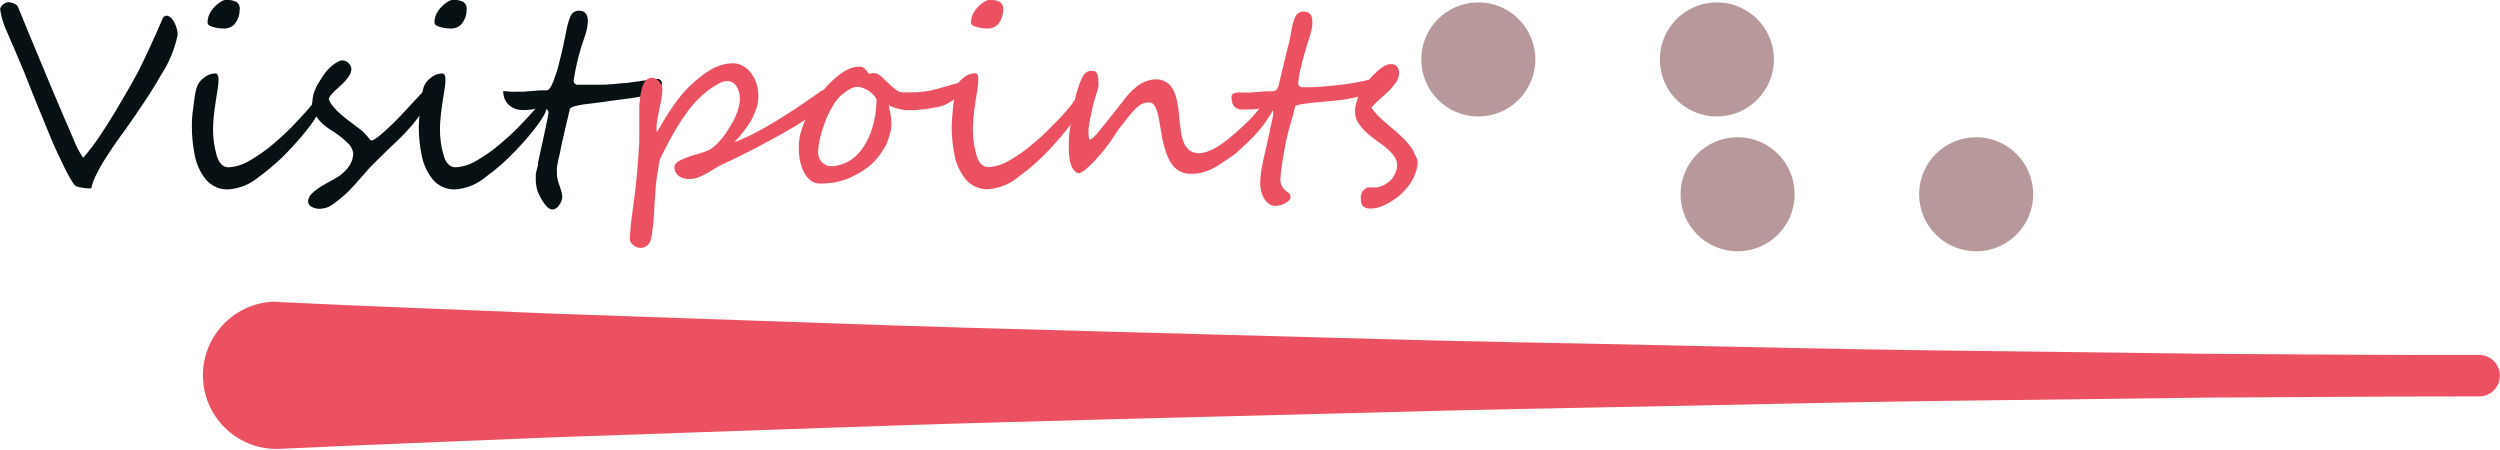
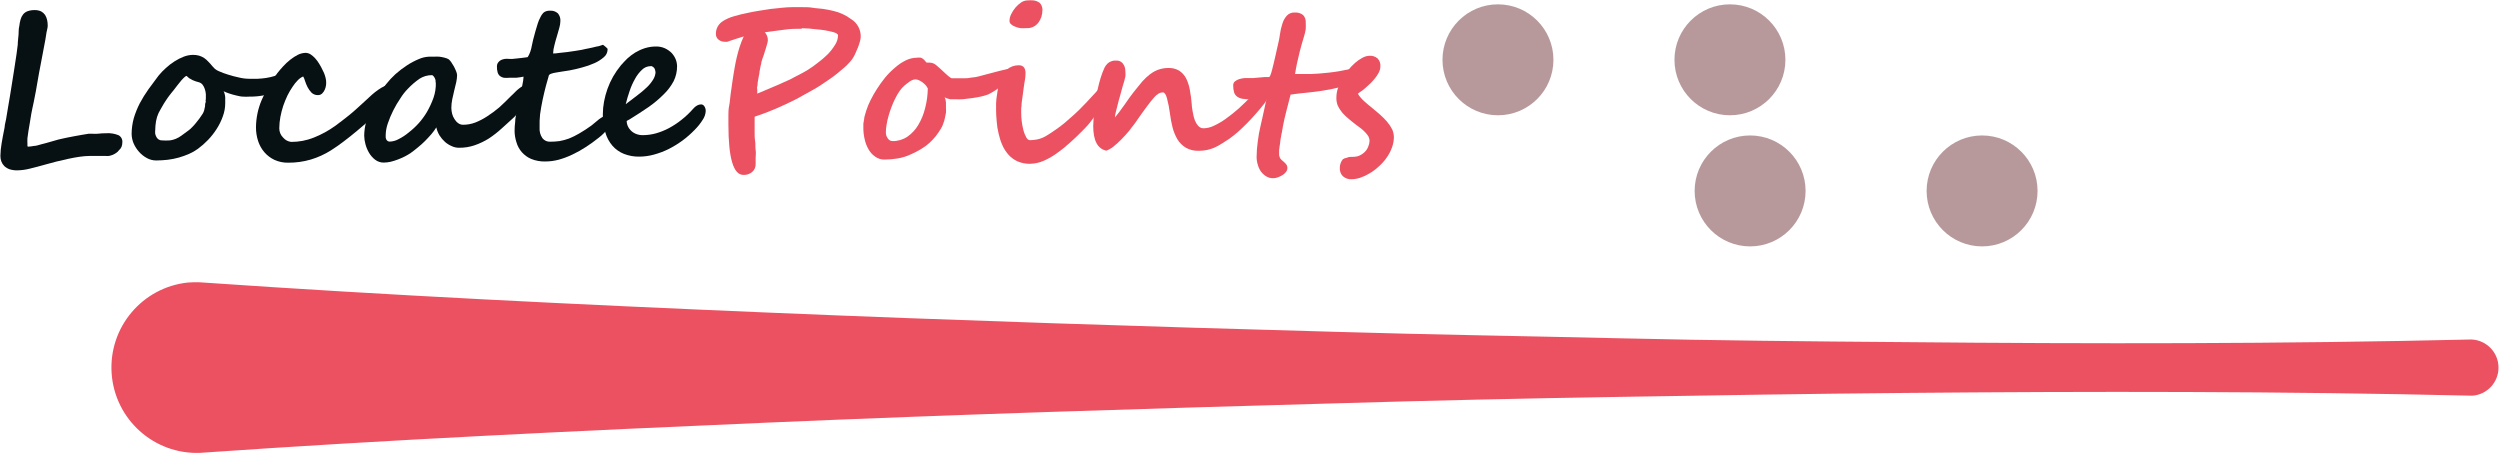
- <svg xmlns="http://www.w3.org/2000/svg" id="adce4ed8-792c-4750-b13f-198a3283242f" viewBox="0 0 241.05 43.34">
+ <svg xmlns="http://www.w3.org/2000/svg" id="ba520358-2883-4a5d-a333-3b1a63fb197b" viewBox="0 0 247.87 44.89">
  <defs>
-     <style>.a4f882c7-c30a-4f5c-b8ba-c1ba4c3c4bcc{fill:#071013;}.a9186f6f-9be6-4b3a-86f3-eb8ef3a3eaae{fill:#eb5160;}.ebcd1340-6822-4fd3-bdb7-2628464c475b{fill:#b7999c;}</style>
+     <style>.adeb16b0-b1f8-46eb-ad92-0050dfccccbf{fill:#b7999c;}.b5136ddd-014c-49d7-a4d3-c6df787a6e7f{fill:#eb5160;}.a213b55a-d0cb-4ea3-8edf-2f7abd418d7e{fill:#071013;}</style>
  </defs>
-   <path class="a4f882c7-c30a-4f5c-b8ba-c1ba4c3c4bcc" d="M293.61,298.92a11.06,11.06,0,0,1-1.58,3.83c-.3.53-.61,1.06-.95,1.58q-.24.41-.48.75l-.46.69c-.16.22-.31.44-.45.67l-.47.68-.7,1-.73,1c-.5.72-.89,1.32-1.2,1.8s-.58,1-.82,1.46a5.77,5.77,0,0,0-.5,1.35,5.24,5.24,0,0,1-1.4-.19q-.28-.08-1-1.47c-.24-.47-.48-1-.74-1.53s-.53-1.15-.8-1.8l-.82-2c-.27-.66-.55-1.32-.82-2q-.78-2-.84-2.13-.56-1.31-1-2.37c-.31-.72-.58-1.35-.83-1.91a7.06,7.06,0,0,1-.53-1.93.92.92,0,0,1,.87-.63,1.49,1.49,0,0,1,.8.34l.27.64.75,1.84,1.08,2.59,1.22,2.93,1.17,2.75.9,2.08a8.09,8.09,0,0,0,.95,1.83,18.33,18.33,0,0,0,1.66-2.19c.33-.5.67-1,1-1.55s.68-1.09,1-1.67.67-1.12.94-1.61.51-.92.72-1.32l.54-1.1c.2-.41.42-.87.65-1.39s.45-1,.63-1.39l.47-1.09c.1-.26.24-.39.44-.39s.54.22.73.65A2.5,2.5,0,0,1,293.61,298.92Z" transform="translate(-276.48 -295.56)" />
-   <path class="a4f882c7-c30a-4f5c-b8ba-c1ba4c3c4bcc" d="M307.26,306a1.39,1.39,0,0,1-.21.67,9.39,9.39,0,0,1-.62.95c-.27.36-.57.74-.92,1.15s-.71.81-1.09,1.22-.9.92-1.39,1.35-1,.85-1.57,1.26a5.14,5.14,0,0,1-2.93,1.22,2.71,2.71,0,0,1-2.2-.95,5.4,5.4,0,0,1-1.07-2.32,14.17,14.17,0,0,1-.28-2.78c0-.4,0-1,.14-1.86.05-.42.1-.79.14-1.09a5.37,5.37,0,0,1,.16-.74,1.83,1.83,0,0,1,.69-1,1.77,1.77,0,0,1,1.12-.44c.21,0,.32.2.32.6a6.11,6.11,0,0,1-.08.9c-.05.34-.1.67-.16,1-.1.62-.17,1.17-.22,1.66a12.54,12.54,0,0,0-.07,1.27,9,9,0,0,0,.33,2.39c.22.82.61,1.23,1.18,1.23a4.35,4.35,0,0,0,2-.63c.38-.22.76-.46,1.15-.73a14.31,14.31,0,0,0,1.15-.89c.39-.33.76-.66,1.12-1s.71-.67,1-1,.66-.68.93-1,.51-.58.72-.84c0,0,0,0,0-.08l.06-.1a.35.35,0,0,1,.07-.09.07.07,0,0,1,.07,0c.11,0,.19.09.25.26A1.1,1.1,0,0,1,307.26,306Zm-7.67-9.53a2.16,2.16,0,0,1-.4,1.3,1.32,1.32,0,0,1-1.14.54,4.09,4.09,0,0,1-1-.14c-.38-.09-.56-.24-.56-.45a2,2,0,0,1,.35-1.1,3.06,3.06,0,0,1,.87-.85,1.35,1.35,0,0,1,.52-.23,2.35,2.35,0,0,1,1,.18A.74.74,0,0,1,299.59,296.49Z" transform="translate(-276.48 -295.56)" />
-   <path class="a4f882c7-c30a-4f5c-b8ba-c1ba4c3c4bcc" d="M307.67,302.8a4.38,4.38,0,0,1,.4-.5,5.25,5.25,0,0,1,.49-.46,5.34,5.34,0,0,1,.5-.33.87.87,0,0,1,.41-.13.78.78,0,0,1,.33.07.92.92,0,0,1,.28.19,1,1,0,0,1,.2.26.67.67,0,0,1,.08.3,1.17,1.17,0,0,1-.16.57,3.4,3.4,0,0,1-.4.56,6.38,6.38,0,0,1-.52.52c-.19.16-.36.33-.53.48a4.84,4.84,0,0,0-.4.44.74.74,0,0,0-.17.38,2.8,2.8,0,0,0,.48.75,5.78,5.78,0,0,0,.7.7c.26.22.54.45.84.67l.93.7a3.07,3.07,0,0,1,.46.4l.34.37.23.27c0,.07.1.1.14.1a.51.51,0,0,0,.25-.1,2.39,2.39,0,0,0,.39-.26l.49-.41.55-.5c.45-.42.91-.88,1.37-1.38l1.29-1.39c.4-.44.75-.8,1.05-1.09s.51-.43.65-.43a.39.39,0,0,1,.2.05.36.36,0,0,1,.1.14.48.48,0,0,1,0,.18,1.41,1.41,0,0,1,0,.2,1.12,1.12,0,0,1-.18.45c-.13.21-.28.45-.48.74s-.42.58-.67.9-.5.65-.76,1-.51.61-.75.88-.46.5-.64.68l-.58.56c-.18.16-.36.34-.55.52s-.39.39-.63.61l-.82.81a10.18,10.18,0,0,0-.72.76c-.22.26-.45.51-.67.76s-.45.51-.68.77-.48.5-.74.74a11.74,11.74,0,0,1-1.25,1,2.15,2.15,0,0,1-1.18.39,1.58,1.58,0,0,1-.82-.19.57.57,0,0,1-.33-.52,1,1,0,0,1,.27-.66,3.54,3.54,0,0,1,.67-.58,10,10,0,0,1,.87-.53c.31-.16.6-.33.88-.49a3.85,3.85,0,0,0,1.25-1.12,2.26,2.26,0,0,0,.41-1.24,1.58,1.58,0,0,0-.52-1,9.32,9.32,0,0,0-1.74-1.33,5.59,5.59,0,0,1-.71-.55,4.75,4.75,0,0,1-.53-.6,3.23,3.23,0,0,1-.34-.58,1.25,1.25,0,0,1-.12-.49,4.45,4.45,0,0,1,.05-.77,2.82,2.82,0,0,1,.17-.68,5.22,5.22,0,0,1,.32-.69Q307.37,303.25,307.67,302.8Z" transform="translate(-276.48 -295.56)" />
-   <path class="a4f882c7-c30a-4f5c-b8ba-c1ba4c3c4bcc" d="M329.14,306a1.39,1.39,0,0,1-.21.67,8.13,8.13,0,0,1-.63.95c-.26.36-.56.74-.91,1.15s-.71.81-1.1,1.22-.9.92-1.38,1.35-1,.85-1.57,1.26a5.14,5.14,0,0,1-2.93,1.22,2.71,2.71,0,0,1-2.2-.95,5.4,5.4,0,0,1-1.07-2.32,13.45,13.45,0,0,1-.28-2.78c0-.4.05-1,.14-1.86.05-.42.1-.79.14-1.09s.1-.55.15-.74a1.85,1.85,0,0,1,.7-1,1.77,1.77,0,0,1,1.12-.44c.21,0,.32.2.32.6a6.11,6.11,0,0,1-.08.9c-.05.34-.1.67-.16,1-.1.62-.17,1.17-.22,1.66a12.54,12.54,0,0,0-.07,1.27,9,9,0,0,0,.33,2.39c.22.82.61,1.23,1.18,1.23a4.35,4.35,0,0,0,2-.63c.38-.22.76-.46,1.15-.73a12.64,12.64,0,0,0,1.14-.89c.39-.33.77-.66,1.13-1s.71-.67,1-1,.66-.68.93-1,.51-.58.71-.84l0-.08.06-.1a.35.35,0,0,1,.07-.09.07.07,0,0,1,.07,0c.11,0,.19.09.25.26A1.1,1.1,0,0,1,329.14,306Zm-7.67-9.53a2.16,2.16,0,0,1-.4,1.3,1.32,1.32,0,0,1-1.14.54,4.09,4.09,0,0,1-1-.14c-.38-.09-.56-.24-.56-.45a1.89,1.89,0,0,1,.35-1.1,3.16,3.16,0,0,1,.86-.85,1.43,1.43,0,0,1,.53-.23,2.35,2.35,0,0,1,1,.18A.74.74,0,0,1,321.47,296.49Z" transform="translate(-276.48 -295.56)" />
-   <path class="a4f882c7-c30a-4f5c-b8ba-c1ba4c3c4bcc" d="M340.3,303.51a1.06,1.06,0,0,1-.06.37.72.72,0,0,1-.16.25,1.69,1.69,0,0,1-.25.2l-.29.17a5.56,5.56,0,0,1-.92.29c-.36.08-.73.15-1.1.21l-1.13.15-1,.13c-.57.09-1.08.16-1.52.21l-1.13.14a7,7,0,0,0-.8.16,1.22,1.22,0,0,0-.5.23q-.26,1.07-.51,2.16c-.18.73-.33,1.42-.45,2.06,0,.11-.05.22-.08.35s-.06.24-.09.38-.1.51-.13.72a4,4,0,0,0,0,.59,1.92,1.92,0,0,0,.08.64c0,.09.06.2.1.34s.09.29.16.47a3,3,0,0,1,.18.79,1.45,1.45,0,0,1-.3.81.83.83,0,0,1-.66.43c-.25,0-.52-.2-.79-.59a5.52,5.52,0,0,1-.63-1.16,3.57,3.57,0,0,1-.18-1.1,1.93,1.93,0,0,1,0-.24l0-.26c0-.17.08-.39.14-.65a3,3,0,0,0,.08-.32c0-.09,0-.16,0-.22l.48-2.18c.13-.58.22-1,.29-1.37.16-.73.24-1.15.24-1.24a.35.35,0,0,0-.13-.29.59.59,0,0,0-.33-.1l-.5,0c-.19,0-.39,0-.62.07l-.56.06-.33,0a2.11,2.11,0,0,1-.77-.13,1.84,1.84,0,0,1-.6-.37,1.75,1.75,0,0,1-.39-.57,2.06,2.06,0,0,1-.14-.76c.22,0,.44.05.67.06s.48,0,.73,0,.27,0,.49,0l.84-.06.89-.07c.24,0,.44,0,.6,0s.39-.29.62-.87c.11-.3.21-.6.31-.9a9.46,9.46,0,0,0,.26-.95c.09-.33.16-.62.22-.88s.11-.47.15-.65.05-.21.1-.51a4.5,4.5,0,0,0,.1-.44c0-.14.05-.26.07-.37a7.76,7.76,0,0,1,.18-.82,4.91,4.91,0,0,1,.23-.68.86.86,0,0,1,.83-.61q.87,0,.87,1a4.43,4.43,0,0,1-.26,1.37,23.1,23.1,0,0,0-1.11,4.34.38.38,0,0,0,.43.43c.71,0,1.43,0,2.16,0s1.44-.08,2.13-.15c.36,0,.68-.06.95-.1l.77-.1.67-.1.69-.1h.18a.41.41,0,0,1,.22,0,.44.44,0,0,1,.19.12A.4.4,0,0,1,340.3,303.51Z" transform="translate(-276.48 -295.56)" />
-   <path class="a9186f6f-9be6-4b3a-86f3-eb8ef3a3eaae" d="M356.25,304.65a2,2,0,0,1-.25.87,1.32,1.32,0,0,1-.2.27c-.1.1-.2.2-.31.29a3.4,3.4,0,0,1-.31.25l-.22.17a10.8,10.8,0,0,1-1,.71c-.4.26-.85.54-1.35.83s-1,.59-1.58.89l-1.66.89-1.62.82c-.52.26-1,.48-1.43.68a8.34,8.34,0,0,0-.89.47c-.28.18-.56.34-.82.49a6.09,6.09,0,0,1-.82.39,2.49,2.49,0,0,1-.87.15,1.81,1.81,0,0,1-.52-.07,1.32,1.32,0,0,1-.45-.2,1.11,1.11,0,0,1-.32-.36,1.05,1.05,0,0,1-.12-.52.47.47,0,0,1,.11-.31,1.38,1.38,0,0,1,.28-.25,3.55,3.55,0,0,1,.39-.2l.41-.17.5-.17.58-.17.57-.18.47-.19a2.85,2.85,0,0,0,.7-.51,4.77,4.77,0,0,0,.61-.66c.19-.25.37-.5.53-.76s.32-.51.46-.75.18-.35.27-.56.16-.4.23-.61.11-.39.15-.58a2.91,2.91,0,0,0,.05-.46,2.17,2.17,0,0,0-.35-1.29,1.05,1.05,0,0,0-.88-.48,1.61,1.61,0,0,0-.75.22,6.56,6.56,0,0,0-.86.52,8.62,8.62,0,0,0-.8.64c-.24.22-.44.41-.59.57a10.4,10.4,0,0,0-1,1.25c-.32.44-.62.91-.9,1.38s-.55.95-.8,1.42-.48.94-.69,1.37-.18.78-.27,1.22a14.43,14.43,0,0,0-.21,1.47c-.08,1.05-.15,2-.19,2.82a16.33,16.33,0,0,1-.26,2.27,1.34,1.34,0,0,1-.34.67,1,1,0,0,1-1,.22,1.24,1.24,0,0,1-.34-.18,1.72,1.72,0,0,1-.27-.27.52.52,0,0,1-.11-.32,9.25,9.25,0,0,1,.06-.95c0-.38.07-.76.12-1.15s.09-.73.13-1,.08-.53.09-.65c.11-.81.21-1.68.29-2.61s.16-1.95.22-3.06c0-.23,0-.54,0-.93s0-.77,0-1.17,0-.76,0-1.1,0-.58.05-.72c.11-1.49.5-2.24,1.17-2.24a.75.75,0,0,1,.38.1,1.14,1.14,0,0,1,.32.26,1.09,1.09,0,0,1,.22.36.92.92,0,0,1,.09.38,4.79,4.79,0,0,1-.09.89c-.06.31-.13.64-.2,1s-.13.66-.19,1a4.78,4.78,0,0,0-.09.88c0,.22,0,.34.07.34.55-1,1.09-1.85,1.61-2.6a12.75,12.75,0,0,1,1.57-1.86c.34-.31.67-.6,1-.86a7,7,0,0,1,1-.68,4.44,4.44,0,0,1,1-.44,4.11,4.11,0,0,1,1.13-.17,1.85,1.85,0,0,1,.85.2,2.44,2.44,0,0,1,.79.63,3.51,3.51,0,0,1,.58,1,3.84,3.84,0,0,1,.22,1.36,3.67,3.67,0,0,1-.19,1.17,6.94,6.94,0,0,1-.51,1.16,8.8,8.8,0,0,1-.75,1.09,9.15,9.15,0,0,1-.88,1,16.18,16.18,0,0,0,2-.89c.68-.35,1.35-.73,2-1.13s1.34-.83,2-1.27l1.87-1.28.43-.31a.55.55,0,0,1,.36-.13.18.18,0,0,1,.2.16A1.66,1.66,0,0,1,356.25,304.65Z" transform="translate(-276.48 -295.56)" />
-   <path class="a9186f6f-9be6-4b3a-86f3-eb8ef3a3eaae" d="M370.11,303.31a.9.9,0,0,1-.14.44,2.81,2.81,0,0,1-.36.47,4.66,4.66,0,0,1-.51.47c-.18.15-.37.29-.56.42l-.53.34a4.49,4.49,0,0,1-.42.22,4.15,4.15,0,0,1-.8.23l-1,.17-1.05.11c-.35,0-.64,0-.87,0a2.57,2.57,0,0,1-.39-.05l-.5-.11-.49-.16a1.21,1.21,0,0,1-.33-.18c.07.29.13.59.19.89a5.64,5.64,0,0,1,.08.93,3.75,3.75,0,0,1-.05.52c0,.2-.09.41-.15.62a5.8,5.8,0,0,1-.19.59,2.72,2.72,0,0,1-.22.48,8.38,8.38,0,0,1-.63.93,4.86,4.86,0,0,1-.72.78,7.18,7.18,0,0,1-.91.68,11.27,11.27,0,0,1-1.16.61,6.8,6.8,0,0,1-1.42.43,8.75,8.75,0,0,1-1.47.12,1.42,1.42,0,0,1-.85-.28,2.27,2.27,0,0,1-.63-.76,3.91,3.91,0,0,1-.4-1.09,6.19,6.19,0,0,1-.13-1.31,3.88,3.88,0,0,1,0-.43,5.24,5.24,0,0,1,.08-.53c0-.18.07-.35.11-.51a3.82,3.82,0,0,1,.12-.42,8.61,8.61,0,0,1,.47-1.13,14,14,0,0,1,.71-1.29,12.76,12.76,0,0,1,.92-1.3A9,9,0,0,1,357,303.1a5.73,5.73,0,0,1,1.15-.81,2.65,2.65,0,0,1,1.19-.3.78.78,0,0,1,.33.06.8.8,0,0,1,.21.15,1.56,1.56,0,0,1,.16.2,1.46,1.46,0,0,0,.16.21.11.11,0,0,0,.11.06.8.8,0,0,0,.23-.05,1,1,0,0,1,.32,0,1,1,0,0,1,.55.28c.22.19.44.4.68.64s.48.44.72.63a1.09,1.09,0,0,0,.64.29l.68,0c.24,0,.48,0,.73,0l.74-.07.67-.11.39-.1.71-.2.85-.24.84-.24.64-.18.27-.07a.28.28,0,0,1,.13,0A.15.15,0,0,1,370.11,303.31ZM361,305.19a1.19,1.19,0,0,0-.28-.46,2.54,2.54,0,0,0-.46-.4,3.25,3.25,0,0,0-.56-.28,1.48,1.48,0,0,0-.55-.12,1.15,1.15,0,0,0-.41.08,1.53,1.53,0,0,0-.39.18,2.35,2.35,0,0,0-.37.24l-.33.25a4,4,0,0,0-.87,1.09,9.49,9.49,0,0,0-.73,1.5,12.28,12.28,0,0,0-.5,1.6,6.46,6.46,0,0,0-.19,1.38,1.43,1.43,0,0,0,.09.5,1.27,1.27,0,0,0,.25.42,1.24,1.24,0,0,0,.39.29,1,1,0,0,0,.49.12,3.28,3.28,0,0,0,1.3-.26,3.59,3.59,0,0,0,1.09-.69,4.74,4.74,0,0,0,.86-1.05,6.7,6.7,0,0,0,.63-1.32,8.8,8.8,0,0,0,.39-1.49A10.43,10.43,0,0,0,361,305.19Z" transform="translate(-276.48 -295.56)" />
-   <path class="a9186f6f-9be6-4b3a-86f3-eb8ef3a3eaae" d="M380.52,306v0a1.55,1.55,0,0,1-.23.68,8.6,8.6,0,0,1-.63.95c-.26.35-.56.73-.91,1.13s-.7.8-1.08,1.21-.9.92-1.38,1.35-1,.85-1.57,1.26a5.14,5.14,0,0,1-2.93,1.22,2.71,2.71,0,0,1-2.2-.95,5.28,5.28,0,0,1-1.07-2.32,13.45,13.45,0,0,1-.28-2.78c0-.4.05-1,.14-1.86.05-.42.1-.79.14-1.09s.1-.55.15-.74a1.85,1.85,0,0,1,.7-1,1.77,1.77,0,0,1,1.12-.44c.21,0,.32.2.32.6a6.11,6.11,0,0,1-.08.9c-.05.34-.1.67-.16,1-.1.62-.17,1.17-.22,1.66a12.54,12.54,0,0,0-.07,1.27,8.94,8.94,0,0,0,.33,2.39c.22.82.61,1.23,1.18,1.23a4.35,4.35,0,0,0,2-.63c.38-.22.76-.46,1.15-.73a12.64,12.64,0,0,0,1.14-.89c.4-.33.78-.66,1.13-1l1-1c.36-.36.67-.68.94-1s.5-.58.7-.84l.1-.18c0-.08.09-.13.13-.13h0a.17.17,0,0,1,.14.07,1.39,1.39,0,0,1,.11.19A1,1,0,0,1,380.52,306Zm-7.32-9.53a2.15,2.15,0,0,1-.39,1.3,1.32,1.32,0,0,1-1.14.54,4.09,4.09,0,0,1-1-.14q-.57-.13-.57-.45a1.9,1.9,0,0,1,.36-1.1,3.16,3.16,0,0,1,.86-.85,1.5,1.5,0,0,1,.53-.23,2.35,2.35,0,0,1,1,.18A.76.76,0,0,1,373.2,296.49Z" transform="translate(-276.48 -295.56)" />
-   <path class="a9186f6f-9be6-4b3a-86f3-eb8ef3a3eaae" d="M399.48,305.27a1.42,1.42,0,0,1-.08.45,3,3,0,0,1-.19.46,2.76,2.76,0,0,1-.25.44l-.27.42a10.09,10.09,0,0,1-.79,1.07,14,14,0,0,1-1,1.06c-.35.35-.71.67-1.07,1s-.73.57-1.08.8-.55.37-.81.53a4.79,4.79,0,0,1-.76.42,4.56,4.56,0,0,1-.81.28,3.39,3.39,0,0,1-.93.11,2.19,2.19,0,0,1-2.11-1.13,4.35,4.35,0,0,1-.4-.87,9.42,9.42,0,0,1-.29-1c-.09-.36-.15-.72-.21-1.07s-.14-.83-.2-1.18a5.12,5.12,0,0,0-.22-.88,1.76,1.76,0,0,0-.29-.55.59.59,0,0,0-.46-.19,1.86,1.86,0,0,0-.42.05,1.36,1.36,0,0,0-.42.18,3.73,3.73,0,0,0-.47.4,7.62,7.62,0,0,0-.61.68c-.23.28-.49.63-.79,1s-.64.89-1,1.46l-.69.9c-.27.33-.54.64-.82.94a9.69,9.69,0,0,1-.81.78,2.3,2.3,0,0,1-.7.44c-.69-.15-1-1-1-2.57,0-.42,0-1,.14-1.89.05-.38.11-.78.17-1.2s.14-.84.23-1.25.2-.83.33-1.22a7.87,7.87,0,0,1,.42-1.1,1.59,1.59,0,0,1,.25-.37,1.13,1.13,0,0,1,.26-.2,1,1,0,0,1,.28-.08l.3,0c.13,0,.24.09.34.26a1.56,1.56,0,0,1,.14.72,2.89,2.89,0,0,1,0,.52,4.77,4.77,0,0,1-.13.51c-.06.17-.12.36-.18.56s-.12.42-.19.68-.1.45-.15.7-.12.52-.17.79-.09.52-.13.78a5.89,5.89,0,0,0,0,.68,1.39,1.39,0,0,0,.07.44c.22,0,.58-.35,1.08-1l.85-1.05c.31-.38.64-.81,1-1.27s.53-.66.79-1a6,6,0,0,1,.82-.78,3.51,3.51,0,0,1,.89-.52,2.77,2.77,0,0,1,1-.2,1.8,1.8,0,0,1,1,.27,2,2,0,0,1,.65.72,4.37,4.37,0,0,1,.38,1.11,13,13,0,0,1,.21,1.42c0,.43.09.87.14,1.3a4.32,4.32,0,0,0,.25,1.15,1.94,1.94,0,0,0,.54.83,1.46,1.46,0,0,0,1,.32,2.65,2.65,0,0,0,1-.24,6.55,6.55,0,0,0,1.16-.65,12.74,12.74,0,0,0,1.26-1c.43-.37.88-.78,1.34-1.23a6.68,6.68,0,0,0,.59-.65l.64-.75a7.46,7.46,0,0,1,.58-.63.73.73,0,0,1,.43-.25.61.61,0,0,1,.23.07A.23.23,0,0,1,399.48,305.27Z" transform="translate(-276.48 -295.56)" />
-   <path class="a9186f6f-9be6-4b3a-86f3-eb8ef3a3eaae" d="M409.78,303.33a.88.88,0,0,1-.24.66,2.73,2.73,0,0,1-.53.4,7.25,7.25,0,0,1-.87.32c-.31.09-.64.18-1,.25s-.66.14-1,.19l-1,.12-1,.09-1.07.1-1,.13a3,3,0,0,0-.7.17c-.17.71-.34,1.39-.53,2s-.33,1.28-.46,1.92c0,.15-.07.38-.12.67s-.1.61-.15.93-.09.63-.12.92a4.48,4.48,0,0,0-.05.61,1.38,1.38,0,0,0,.15.72,1.62,1.62,0,0,0,.33.39l.34.28a.46.46,0,0,1,.15.38.43.43,0,0,1-.16.32,1.84,1.84,0,0,1-.38.27,2,2,0,0,1-.48.18,1.85,1.85,0,0,1-.44.06,1.06,1.06,0,0,1-.6-.18,1.66,1.66,0,0,1-.46-.49,2.45,2.45,0,0,1-.29-.68,3.09,3.09,0,0,1-.11-.8,8.07,8.07,0,0,1,.09-1.16c.07-.41.14-.83.24-1.26s.19-.87.3-1.31l.3-1.35c0-.18.08-.38.12-.58s.08-.38.12-.56l.08-.44a1.23,1.23,0,0,0,0-.21.36.36,0,0,0-.14-.29.55.55,0,0,0-.32-.1l-.42,0-.59.06-.59.05-.41,0a4.87,4.87,0,0,1-.72,0,1.06,1.06,0,0,1-.47-.2.81.81,0,0,1-.27-.39,2,2,0,0,1-.09-.65.29.29,0,0,1,.15-.26,1,1,0,0,1,.37-.13,2.31,2.31,0,0,1,.46,0h.44l.5,0,.72-.06.73-.06.5,0,.16,0a.35.35,0,0,0,.19-.06.46.46,0,0,0,.19-.18,1.24,1.24,0,0,0,.14-.34c.05-.24.12-.53.2-.85s.15-.66.24-1,.16-.66.24-1,.14-.59.2-.82a5.93,5.93,0,0,0,.18-.7c.05-.25.09-.5.14-.75s.09-.49.14-.73a4,4,0,0,1,.22-.64.85.85,0,0,1,.83-.61c.58,0,.86.32.86,1a4.39,4.39,0,0,1-.25,1.37q-.57,1.79-.84,2.94a8.61,8.61,0,0,0-.27,1.55.38.38,0,0,0,.44.43h1l.94-.06,1-.1,1.18-.13.9-.14.79-.16.64-.15.47-.09.25,0a.56.56,0,0,1,.22,0,.24.24,0,0,1,.14.09A.54.54,0,0,1,409.78,303.33Z" transform="translate(-276.48 -295.56)" />
-   <path class="a9186f6f-9be6-4b3a-86f3-eb8ef3a3eaae" d="M413.17,311.11a3.1,3.1,0,0,1-.22,1.16,5,5,0,0,1-.56,1.08,7.18,7.18,0,0,1-.82.93,6.41,6.41,0,0,1-1,.73,5.2,5.2,0,0,1-1,.49,3,3,0,0,1-.92.17,1,1,0,0,1-.78-.26,1.27,1.27,0,0,1-.18-.73,1.11,1.11,0,0,1,.16-.66,1.42,1.42,0,0,1,.47-.39l.13,0,.2,0h.41l.23,0a3,3,0,0,0,.33-.1,2.83,2.83,0,0,0,.36-.16,2.36,2.36,0,0,0,.35-.23,2.1,2.1,0,0,0,.67-.84,2.14,2.14,0,0,0,.19-.83,1.43,1.43,0,0,0-.29-.85,4.47,4.47,0,0,0-.74-.78c-.3-.25-.62-.51-1-.76a9.75,9.75,0,0,1-1-.81,4.41,4.41,0,0,1-.74-.91,2,2,0,0,1-.29-1.07,2.81,2.81,0,0,1,.07-.62,5.24,5.24,0,0,1,.2-.64c.08-.21.18-.42.28-.62a4.56,4.56,0,0,1,.34-.54,8.8,8.8,0,0,1,.61-.79,7.27,7.27,0,0,1,.68-.68,3.44,3.44,0,0,1,.66-.48,1.31,1.31,0,0,1,.61-.18c.53,0,.8.31.8.93a1.59,1.59,0,0,1-.26.77,4.75,4.75,0,0,1-.63.79c-.38.36-.7.67-1,.92s-.54.52-.78.78a4.71,4.71,0,0,0,.59.73q.31.33.66.63l.7.6c.24.19.48.4.71.61s.43.41.63.61a6.29,6.29,0,0,1,.53.65,2.77,2.77,0,0,1,.37.7A1.94,1.94,0,0,1,413.17,311.11Z" transform="translate(-276.48 -295.56)" />
-   <circle class="ebcd1340-6822-4fd3-bdb7-2628464c475b" cx="167.54" cy="18.73" r="5.5" />
-   <circle class="ebcd1340-6822-4fd3-bdb7-2628464c475b" cx="190.54" cy="18.73" r="5.5" />
-   <circle class="ebcd1340-6822-4fd3-bdb7-2628464c475b" cx="142.54" cy="5.73" r="5.5" />
-   <circle class="ebcd1340-6822-4fd3-bdb7-2628464c475b" cx="165.54" cy="5.73" r="5.5" />
-   <path class="a9186f6f-9be6-4b3a-86f3-eb8ef3a3eaae" d="M303.52,324.69c8.84.43,17.67.74,26.5,1.12l26.5.92c8.84.32,17.67.56,26.5.8l26.5.72c8.84.26,17.67.38,26.5.58s17.67.39,26.5.51l26.5.33c8.84.05,17.67.15,26.5.11a2,2,0,0,1,0,4h0c-8.83,0-17.66.07-26.5.12l-26.5.33c-8.83.12-17.66.34-26.5.51s-17.66.32-26.5.58L383,336c-8.83.24-17.66.48-26.5.8l-26.5.92c-8.83.38-17.66.69-26.5,1.12a7.1,7.1,0,1,1-.7-14.19A5.45,5.45,0,0,1,303.52,324.69Z" transform="translate(-276.48 -295.56)" />
-   <text x="-276.48" y="-295.56" />
+   <circle class="adeb16b0-b1f8-46eb-ad92-0050dfccccbf" cx="173.52" cy="18.93" r="5.5" />
+   <circle class="adeb16b0-b1f8-46eb-ad92-0050dfccccbf" cx="196.52" cy="18.93" r="5.5" />
+   <circle class="adeb16b0-b1f8-46eb-ad92-0050dfccccbf" cx="148.52" cy="5.93" r="5.5" />
+   <circle class="adeb16b0-b1f8-46eb-ad92-0050dfccccbf" cx="171.52" cy="5.93" r="5.5" />
+   <path class="b5136ddd-014c-49d7-a4d3-c6df787a6e7f" d="M290.32,323.34c18.77,1.3,37.53,2.21,56.3,3s37.53,1.39,56.3,1.91c9.38.28,18.77.42,28.15.64s18.77.31,28.15.38c18.77.18,37.54.18,56.3-.26a2.79,2.79,0,0,1,.13,5.57h-.13c-18.76-.44-37.53-.44-56.3-.27-9.38.08-18.77.24-28.15.39s-18.77.36-28.15.64c-18.77.52-37.53,1.1-56.3,1.91s-37.53,1.69-56.3,3a8.47,8.47,0,0,1-1.17-16.89A11.41,11.41,0,0,1,290.32,323.34Z" transform="translate(-270.5 -295.35)" />
+   <path class="a213b55a-d0cb-4ea3-8edf-2f7abd418d7e" d="M282.3,310.24a1,1,0,0,1-.28.27,1.86,1.86,0,0,1-.34.19,1.82,1.82,0,0,1-.38.11,1.48,1.48,0,0,1-.34,0h-1.55a8.14,8.14,0,0,0-1,.08c-.38.06-.77.12-1.15.21l-1.17.27-1.08.29c-.55.16-1.07.29-1.55.41a5.28,5.28,0,0,1-1.25.17,2.46,2.46,0,0,1-.77-.11,1.58,1.58,0,0,1-.52-.32,1.32,1.32,0,0,1-.29-.46,1.6,1.6,0,0,1-.09-.53,8.21,8.21,0,0,1,.12-1.26c.08-.49.18-1,.29-1.54q0-.21.15-.84l.24-1.44c.1-.54.19-1.13.29-1.75s.19-1.21.28-1.77.17-1.07.23-1.51.1-.75.12-.93c0-.34.06-.66.08-1s0-.57.07-.82a4.11,4.11,0,0,1,.13-.68,1.38,1.38,0,0,1,.25-.5,1,1,0,0,1,.45-.32,2,2,0,0,1,.7-.11,1.45,1.45,0,0,1,.64.13,1.2,1.2,0,0,1,.39.35,1.63,1.63,0,0,1,.2.49,2.51,2.51,0,0,1,.06.55c0,.07,0,.23-.07.48s-.09.55-.16.92-.15.77-.23,1.22-.17.9-.26,1.37-.18.92-.25,1.36l-.21,1.2c-.06.33-.13.69-.21,1.07s-.17.77-.24,1.16-.09.57-.14.86-.1.57-.14.83-.08.5-.1.71,0,.39,0,.53a.76.76,0,0,0,0,.21c0,.06,0,.1.08.1a3.67,3.67,0,0,0,.56-.07c.23,0,.49-.1.76-.17s.56-.14.85-.23l.8-.23.35-.08.6-.13.73-.14.73-.13.61-.1.36,0a3.61,3.61,0,0,0,.53,0,7.53,7.53,0,0,1,.89-.05,2.68,2.68,0,0,1,1.19.2.72.72,0,0,1,.37.7,1.23,1.23,0,0,1-.07.42A.91.91,0,0,1,282.3,310.24Z" transform="translate(-270.5 -295.35)" />
+   <path class="a213b55a-d0cb-4ea3-8edf-2f7abd418d7e" d="M298.91,302.9a1.15,1.15,0,0,1-.07.39,3,3,0,0,1-.21.4,2.51,2.51,0,0,1-.31.35,2.2,2.2,0,0,1-.34.28,4,4,0,0,1-1.07.43,7,7,0,0,1-1.7.18,4.45,4.45,0,0,1-.61,0c-.21,0-.43-.06-.66-.11s-.44-.11-.65-.18a5.7,5.7,0,0,1-.62-.24.86.86,0,0,1,.1.25,1.91,1.91,0,0,1,.06.33c0,.12,0,.23,0,.34v.25a3.72,3.72,0,0,1-.23,1.3,6,6,0,0,1-.61,1.25,7.07,7.07,0,0,1-.86,1.1,7.86,7.86,0,0,1-1,.88,4.57,4.57,0,0,1-.89.51,8.33,8.33,0,0,1-1,.36,7.65,7.65,0,0,1-1.1.22,11.11,11.11,0,0,1-1.16.07,1.89,1.89,0,0,1-.92-.24,2.84,2.84,0,0,1-.77-.61,3.09,3.09,0,0,1-.54-.84,2.48,2.48,0,0,1-.2-.94,6,6,0,0,1,.22-1.58,8.75,8.75,0,0,1,.59-1.46,12.73,12.73,0,0,1,.86-1.39c.33-.46.68-.91,1-1.35a6.45,6.45,0,0,1,.73-.76,6,6,0,0,1,.86-.66,5.08,5.08,0,0,1,.93-.47,2.69,2.69,0,0,1,.89-.17,2.22,2.22,0,0,1,.62.08,2,2,0,0,1,.49.23,2.37,2.37,0,0,1,.42.37c.14.14.28.3.43.48l.22.23a1.57,1.57,0,0,0,.44.25,7.72,7.72,0,0,0,.87.32,10.93,10.93,0,0,0,1.06.28,4.23,4.23,0,0,0,1,.13h.87a7.77,7.77,0,0,0,.83-.08,6,6,0,0,0,.87-.2c.3-.1.64-.23,1-.39a1,1,0,0,1,.08.24C298.9,302.77,298.91,302.85,298.91,302.9Zm-8,2.31a4.84,4.84,0,0,0,0-.53,2.08,2.08,0,0,0-.11-.52,1.4,1.4,0,0,0-.22-.42.73.73,0,0,0-.38-.24,3.35,3.35,0,0,1-.59-.2l-.36-.2a1,1,0,0,1-.18-.16.15.15,0,0,0-.07-.06c-.06,0-.13.05-.23.14a3.89,3.89,0,0,0-.33.35l-.37.46-.36.47c-.15.17-.28.35-.41.51s-.25.35-.37.53-.24.37-.35.57-.24.41-.36.65a3.1,3.1,0,0,0-.25.81,5.76,5.76,0,0,0-.08.89,1.47,1.47,0,0,0,0,.36,1.33,1.33,0,0,0,.12.32.73.73,0,0,0,.22.24.58.58,0,0,0,.33.09,5.72,5.72,0,0,0,.79,0,2.23,2.23,0,0,0,.59-.16,2.67,2.67,0,0,0,.56-.32l.68-.5a2.25,2.25,0,0,0,.37-.33,4.89,4.89,0,0,0,.37-.41l.36-.46c.12-.16.22-.32.32-.47a1.39,1.39,0,0,0,.14-.32l.09-.41c0-.13,0-.26.05-.37s0-.2,0-.25Z" transform="translate(-270.5 -295.35)" />
+   <path class="a213b55a-d0cb-4ea3-8edf-2f7abd418d7e" d="M309.63,304.38a.91.91,0,0,1-.06.35,1.14,1.14,0,0,1-.17.3,2.28,2.28,0,0,1-.31.32l-.45.44-.9.91-.5.48-.42.36-.41.35-.52.44q-.67.56-1.32,1.05c-.43.33-.85.62-1.26.88a8.1,8.1,0,0,1-2,.91,7.75,7.75,0,0,1-2.23.31,3.13,3.13,0,0,1-1.37-.28,3,3,0,0,1-1-.76,3.25,3.25,0,0,1-.62-1.11,4.33,4.33,0,0,1-.21-1.35,7.06,7.06,0,0,1,.56-2.7A12.45,12.45,0,0,1,298,302.6c.16-.21.36-.44.58-.68a6.06,6.06,0,0,1,.7-.65,4.25,4.25,0,0,1,.76-.49,1.81,1.81,0,0,1,.76-.19,1,1,0,0,1,.48.14,2.52,2.52,0,0,1,.45.38,3.58,3.58,0,0,1,.41.55,5.28,5.28,0,0,1,.36.67,2.91,2.91,0,0,1,.33,1,2.45,2.45,0,0,1,0,.43,1.55,1.55,0,0,1-.13.48,1.12,1.12,0,0,1-.26.38.57.57,0,0,1-.42.16.88.88,0,0,1-.63-.24A2.31,2.31,0,0,1,301,304a4.19,4.19,0,0,1-.26-.63,1.77,1.77,0,0,0-.18-.44,1.63,1.63,0,0,0-.52.36,4.13,4.13,0,0,0-.53.66,7.12,7.12,0,0,0-.51.87,10.71,10.71,0,0,0-.41,1,8.77,8.77,0,0,0-.29,1.12,6.46,6.46,0,0,0-.11,1.14,1.27,1.27,0,0,0,.38.91,1.21,1.21,0,0,0,.8.43,6,6,0,0,0,2.25-.43,9.94,9.94,0,0,0,2.09-1.14c.45-.33.92-.69,1.42-1.09s1-.88,1.62-1.44c.21-.2.42-.4.64-.59a6.73,6.73,0,0,1,.63-.49,3.85,3.85,0,0,1,.6-.35,1.19,1.19,0,0,1,.52-.14Q309.63,303.81,309.63,304.38Z" transform="translate(-270.5 -295.35)" />
+   <path class="a213b55a-d0cb-4ea3-8edf-2f7abd418d7e" d="M323,304.56a1.25,1.25,0,0,1,0,.3c0,.11-.07.22-.11.33s-.11.23-.16.33a2.62,2.62,0,0,1-.17.27,2,2,0,0,1-.17.2l-.25.29-.33.34-.36.37c-.4.37-.8.74-1.2,1.09a10.42,10.42,0,0,1-1.28,1,6.91,6.91,0,0,1-1.4.67A4.61,4.61,0,0,1,316,310a1.66,1.66,0,0,1-.71-.16,2.5,2.5,0,0,1-.67-.42,3.1,3.1,0,0,1-.54-.64,2.63,2.63,0,0,1-.32-.8,5.37,5.37,0,0,1-.48.66c-.2.23-.42.47-.65.7s-.48.45-.74.66-.48.39-.7.54a6.24,6.24,0,0,1-.55.32,7,7,0,0,1-.68.3,6.18,6.18,0,0,1-.73.23,3.3,3.3,0,0,1-.67.08,1.37,1.37,0,0,1-.86-.28,2.37,2.37,0,0,1-.61-.69,3.33,3.33,0,0,1-.36-.87,3.39,3.39,0,0,1-.12-.83,5.17,5.17,0,0,1,.2-1.38,9.42,9.42,0,0,1,.52-1.37,10.28,10.28,0,0,1,.69-1.27c.26-.41.51-.76.76-1.08a8.39,8.39,0,0,1,.93-1,9.54,9.54,0,0,1,1.14-.87,7,7,0,0,1,1.17-.62,2.76,2.76,0,0,1,1-.24l.51,0a4.36,4.36,0,0,1,.52,0,3.86,3.86,0,0,1,.49.09,2.05,2.05,0,0,1,.42.15,1.3,1.3,0,0,1,.27.29,4.92,4.92,0,0,1,.28.45c.08.17.16.32.22.48a1.14,1.14,0,0,1,.09.37,3.75,3.75,0,0,1-.08.68c-.06.27-.13.54-.2.83s-.14.58-.2.88a4.41,4.41,0,0,0-.09.86,2.46,2.46,0,0,0,.08.59,1.7,1.7,0,0,0,.24.53,1.29,1.29,0,0,0,.37.4.81.81,0,0,0,.48.15,3.39,3.39,0,0,0,1.2-.22,6.47,6.47,0,0,0,1.19-.62A11.9,11.9,0,0,0,320,306c.39-.36.79-.74,1.2-1.16l.16-.15.34-.34a4.18,4.18,0,0,1,.42-.34.74.74,0,0,1,.39-.15c.2,0,.33.05.39.17A1.2,1.2,0,0,1,323,304.56Zm-9.32-1.05a.64.64,0,0,0,0-.22.92.92,0,0,0-.09-.23.83.83,0,0,0-.13-.18c-.05-.05-.09-.08-.13-.08a2.27,2.27,0,0,0-1.24.36,7.57,7.57,0,0,0-1.16,1,5.46,5.46,0,0,0-.72.92,10.31,10.31,0,0,0-.72,1.22,10.11,10.11,0,0,0-.54,1.29,3.74,3.74,0,0,0-.21,1.14,1.93,1.93,0,0,0,0,.24.65.65,0,0,0,.06.21.47.47,0,0,0,.13.15.38.38,0,0,0,.22.06,1.94,1.94,0,0,0,.88-.25,5.17,5.17,0,0,0,1-.66,7.59,7.59,0,0,0,1-.93,7.08,7.08,0,0,0,.79-1.08,8.75,8.75,0,0,0,.66-1.42A4.19,4.19,0,0,0,313.71,303.51Z" transform="translate(-270.5 -295.35)" />
+   <path class="a213b55a-d0cb-4ea3-8edf-2f7abd418d7e" d="M321.52,308.37a7.57,7.57,0,0,1,.06-.95c0-.32.08-.63.14-.94s.12-.62.19-.91l.19-.84c.07-.36.14-.68.2-1a4.71,4.71,0,0,0,.11-.78l-.34.06-.38.05-.38,0H321a2.87,2.87,0,0,1-.55,0,.89.89,0,0,1-.38-.17.75.75,0,0,1-.23-.36,1.94,1.94,0,0,1-.07-.59.66.66,0,0,1,.11-.38.85.85,0,0,1,.28-.25,1.33,1.33,0,0,1,.4-.12,2.25,2.25,0,0,1,.44,0l.32,0,.5-.05.52-.06.38-.05c.06,0,.11,0,.16-.12a1.57,1.57,0,0,0,.14-.29,2.06,2.06,0,0,0,.12-.35,1.56,1.56,0,0,0,.07-.3l.15-.68c.07-.26.14-.54.22-.82s.16-.55.24-.8a3.36,3.36,0,0,1,.26-.61,1.51,1.51,0,0,1,.35-.49,1,1,0,0,1,.59-.16,1.06,1.06,0,0,1,.79.26,1.07,1.07,0,0,1,.25.79,2.51,2.51,0,0,1-.1.63q-.1.39-.24.84c-.09.3-.18.6-.25.9a3.3,3.3,0,0,0-.13.82c.13,0,.33,0,.59-.05l.82-.09.83-.12.6-.1c.28-.07.51-.11.66-.14l.42-.09.41-.1c.15,0,.35-.09.62-.17a2.7,2.7,0,0,0,.25.2l.13.12.07.08a.31.31,0,0,1,0,.1,1,1,0,0,1-.37.73,3.62,3.62,0,0,1-.93.59,7.41,7.41,0,0,1-1.23.43c-.44.12-.85.22-1.24.29l-.78.12-.6.1a2.61,2.61,0,0,0-.42.1.54.54,0,0,0-.24.14l-.31,1.1c-.11.43-.22.88-.32,1.35s-.19,1-.25,1.43A9.42,9.42,0,0,0,324,308a1.63,1.63,0,0,0,.28,1.05.91.91,0,0,0,.78.35,6.84,6.84,0,0,0,.91-.06,5.4,5.4,0,0,0,.93-.25,7.32,7.32,0,0,0,1-.49,13.53,13.53,0,0,0,1.22-.79l.38-.31.41-.34a3.19,3.19,0,0,1,.42-.26.87.87,0,0,1,.44-.11.44.44,0,0,1,.32.1.35.35,0,0,1,.12.3.86.86,0,0,1-.1.37,2.5,2.5,0,0,1-.29.47c-.12.16-.27.33-.43.51a5.31,5.31,0,0,1-.56.49,14.17,14.17,0,0,1-1.25.9,10.79,10.79,0,0,1-1.32.74,8.26,8.26,0,0,1-1.35.51,5.2,5.2,0,0,1-1.34.18,3.47,3.47,0,0,1-1.4-.25,2.59,2.59,0,0,1-.93-.67,2.54,2.54,0,0,1-.54-1A3.77,3.77,0,0,1,321.52,308.37Z" transform="translate(-270.5 -295.35)" />
+   <path class="a213b55a-d0cb-4ea3-8edf-2f7abd418d7e" d="M340.47,306.37a1.68,1.68,0,0,1-.3.86,5.55,5.55,0,0,1-.8,1,9.56,9.56,0,0,1-1.21,1.06,10.28,10.28,0,0,1-1.37.84,8.08,8.08,0,0,1-1.46.55,5.6,5.6,0,0,1-1.43.2,4,4,0,0,1-1.53-.27,3,3,0,0,1-1.14-.8,3.48,3.48,0,0,1-.71-1.32,5.91,5.91,0,0,1-.25-1.81,6.88,6.88,0,0,1,.12-1.26,8.41,8.41,0,0,1,.34-1.26,7.9,7.9,0,0,1,.56-1.22,8.09,8.09,0,0,1,.77-1.11c.19-.22.4-.44.63-.67a5.29,5.29,0,0,1,.79-.6,4.58,4.58,0,0,1,.95-.43,3.65,3.65,0,0,1,1.12-.17,2.07,2.07,0,0,1,.88.18,2.35,2.35,0,0,1,.65.45,2.14,2.14,0,0,1,.41.63,1.89,1.89,0,0,1,.14.69,3.29,3.29,0,0,1-.34,1.49,5.28,5.28,0,0,1-1,1.32,11.25,11.25,0,0,1-1.48,1.24c-.58.4-1.22.81-1.91,1.24a.54.54,0,0,0-.16.09c-.08,0-.11.08-.11.09a1.47,1.47,0,0,0,.1.44,1.25,1.25,0,0,0,.29.44,1.44,1.44,0,0,0,.5.35,1.74,1.74,0,0,0,.72.14,4.91,4.91,0,0,0,1.3-.18,6.45,6.45,0,0,0,1.29-.52,8.06,8.06,0,0,0,1.24-.82,8.41,8.41,0,0,0,1.15-1.09,1.37,1.37,0,0,1,.41-.34.89.89,0,0,1,.37-.1.39.39,0,0,1,.3.14A.79.79,0,0,1,340.47,306.37Zm-5-3.93a.54.54,0,0,0-.06-.27.61.61,0,0,0-.14-.17.6.6,0,0,0-.15-.09l-.11,0a1.21,1.21,0,0,0-.85.35,3.48,3.48,0,0,0-.7.91,6.81,6.81,0,0,0-.54,1.22c-.15.44-.28.87-.38,1.29l1.14-.87a10,10,0,0,0,.93-.78,3.84,3.84,0,0,0,.63-.76A1.55,1.55,0,0,0,335.5,302.44Z" transform="translate(-270.5 -295.35)" />
+   <path class="b5136ddd-014c-49d7-a4d3-c6df787a6e7f" d="M355.84,299a2,2,0,0,1-.08.46,5.16,5.16,0,0,1-.21.63c-.09.22-.18.43-.28.64a3.42,3.42,0,0,1-.3.52,6.33,6.33,0,0,1-1,1,13.15,13.15,0,0,1-1.44,1.1c-.51.35-1,.69-1.59,1s-1.08.62-1.62.89-1.31.64-2,.93-1.36.54-2,.75v.49c0,.09,0,.24,0,.43s0,.43,0,.69,0,.54.05.83,0,.58.05.86,0,.54,0,.78,0,.44,0,.59a1,1,0,0,1-.34.81,1.25,1.25,0,0,1-.88.29q-1.48,0-1.48-5c0-.29,0-.59,0-.89s0-.62.08-1,.08-.72.14-1.11.12-.84.19-1.34.13-.8.19-1.18.14-.74.22-1.1.18-.71.29-1.06.25-.7.41-1.05l-.67.21-.73.24-.22.08a1,1,0,0,1-.25,0,.92.92,0,0,1-.64-.22.69.69,0,0,1-.25-.56,1.44,1.44,0,0,1,.18-.73,1.54,1.54,0,0,1,.55-.56,4.18,4.18,0,0,1,1-.44,14.86,14.86,0,0,1,1.46-.36c.33-.07.68-.14,1.07-.2s.77-.12,1.15-.18l1.14-.12a9.52,9.52,0,0,1,1-.06h1.05c.34,0,.67,0,1,.06s.65.06,1,.11.65.11,1,.19a4.7,4.7,0,0,1,1.8.82A2,2,0,0,1,355.84,299Zm-5.85-.8c-.54,0-1.13,0-1.77.1s-1.27.15-1.89.25a1.14,1.14,0,0,1,.3.83,1.71,1.71,0,0,1-.07.33l-.17.57-.18.57q-.09.27-.12.33a3.4,3.4,0,0,0-.1.33c0,.13-.06.28-.09.44l-.09.48c0,.17-.05.33-.08.49s-.07.4-.1.56,0,.3-.05.43,0,.25,0,.36,0,.24,0,.36l.77-.32.87-.37c.3-.12.59-.25.87-.38l.76-.34.39-.21.45-.23.47-.25.43-.25a11.18,11.18,0,0,0,1-.71,9,9,0,0,0,1-.86,5.48,5.48,0,0,0,.72-.94,1.77,1.77,0,0,0,.28-.9c0-.14-.17-.26-.52-.35a9.19,9.19,0,0,0-1.57-.26Q350.62,298.15,350,298.15Z" transform="translate(-270.5 -295.35)" />
+   <path class="b5136ddd-014c-49d7-a4d3-c6df787a6e7f" d="M370.78,302.5a.82.82,0,0,1-.13.42,2.85,2.85,0,0,1-.32.44,4.76,4.76,0,0,1-.46.43,5.93,5.93,0,0,1-.51.4c-.17.12-.34.22-.49.31l-.38.21a6.64,6.64,0,0,1-.72.21c-.29.06-.59.12-.91.16s-.63.08-.92.11a7.6,7.6,0,0,1-.76,0l-.2,0-.27,0-.3-.08a.83.83,0,0,1-.25-.12,1.47,1.47,0,0,1,.13.52c0,.19,0,.38,0,.56a2.77,2.77,0,0,1,0,.46,5.17,5.17,0,0,1-.11.54,3.08,3.08,0,0,1-.16.54,2.5,2.5,0,0,1-.19.43,6.76,6.76,0,0,1-.55.81,6,6,0,0,1-.65.69,5.63,5.63,0,0,1-.81.59,8.49,8.49,0,0,1-1.05.54,5,5,0,0,1-1.27.39,8,8,0,0,1-1.31.11,1.51,1.51,0,0,1-.89-.27,2.12,2.12,0,0,1-.66-.7,3.39,3.39,0,0,1-.4-1,4.81,4.81,0,0,1-.14-1.2c0-.11,0-.23,0-.39a3.69,3.69,0,0,1,.08-.46c0-.16.06-.31.1-.47a3.46,3.46,0,0,1,.11-.37,7.25,7.25,0,0,1,.41-1,11.89,11.89,0,0,1,.64-1.13,12.59,12.59,0,0,1,.82-1.14,7.52,7.52,0,0,1,1-1,4.68,4.68,0,0,1,1.06-.71,2.57,2.57,0,0,1,1.1-.26,1.34,1.34,0,0,1,.38,0,.58.58,0,0,1,.23.13.69.69,0,0,1,.17.17l.17.19.15,0h.16a1,1,0,0,1,.63.24c.2.17.41.35.62.55l.29.27.28.25a1.46,1.46,0,0,0,.22.17.42.42,0,0,0,.13.07h.58l.64,0c.21,0,.42,0,.62-.05l.55-.07.27-.06.57-.15.72-.19.72-.19.58-.14.28-.06a1,1,0,0,1,.33,0C370.74,302.25,370.78,302.34,370.78,302.5ZM359,309.34a2.57,2.57,0,0,0,1.47-.44,3.69,3.69,0,0,0,1.08-1.17,6,6,0,0,0,.68-1.68,8.17,8.17,0,0,0,.26-1.93,1.75,1.75,0,0,0-.21-.32,2.21,2.21,0,0,0-.32-.29,2.12,2.12,0,0,0-.36-.21.88.88,0,0,0-.33-.08,1,1,0,0,0-.54.19c-.19.13-.37.27-.53.4a2.9,2.9,0,0,0-.49.54,4.93,4.93,0,0,0-.44.75,7.45,7.45,0,0,0-.38.86,8.78,8.78,0,0,0-.3.91,7,7,0,0,0-.19.86,4.27,4.27,0,0,0-.07.75,1.13,1.13,0,0,0,.05.32,1.15,1.15,0,0,0,.14.27.66.66,0,0,0,.21.2A.5.5,0,0,0,359,309.34Z" transform="translate(-270.5 -295.35)" />
+   <path class="b5136ddd-014c-49d7-a4d3-c6df787a6e7f" d="M377.85,308.29l-.64.63c-.21.2-.41.39-.61.56L376,310c-.21.17-.43.34-.67.51a6.87,6.87,0,0,1-1.39.8,3.59,3.59,0,0,1-1.3.28,3,3,0,0,1-1.25-.24,2.69,2.69,0,0,1-.9-.66,3.59,3.59,0,0,1-.61-.95,6.08,6.08,0,0,1-.37-1.14,7.2,7.2,0,0,1-.19-1.22q-.06-.61-.06-1.17c0-.14,0-.35,0-.62s.05-.55.09-.85.08-.58.13-.86.09-.51.13-.68a2,2,0,0,1,.26-.51,2.09,2.09,0,0,1,.45-.44,1.84,1.84,0,0,1,1.19-.43c.44,0,.67.26.67.8a4.23,4.23,0,0,1-.06.65c-.05.25-.08.51-.12.77s-.08.58-.11.83-.06.46-.09.65,0,.37-.05.53a3.54,3.54,0,0,0,0,.45,6.92,6.92,0,0,0,.05.87,7.58,7.58,0,0,0,.17.9,3.09,3.09,0,0,0,.28.7c.11.19.23.28.38.28a4.05,4.05,0,0,0,.72-.08,2.85,2.85,0,0,0,.85-.33c.28-.17.58-.36.89-.58a11.54,11.54,0,0,0,1-.75l.91-.8c.3-.27.6-.56.9-.88l.37-.38c.11-.12.22-.23.31-.34l.29-.31.29-.31.1-.12.13-.13a.91.91,0,0,1,.16-.11.33.33,0,0,1,.16-.05.69.69,0,0,1,.24.05.38.38,0,0,1,.2.21.76.76,0,0,1,.09.28c0,.09,0,.17,0,.23a.83.83,0,0,1-.12.33,5,5,0,0,1-.29.54c-.13.21-.27.43-.44.66l-.5.69c-.17.24-.34.46-.52.67S378,308.13,377.85,308.29Zm-4-11.9a2.2,2.2,0,0,1-.1.64,2.23,2.23,0,0,1-.3.57,1.38,1.38,0,0,1-1.2.54,3.86,3.86,0,0,1-.58,0,2.18,2.18,0,0,1-.53-.15,1.12,1.12,0,0,1-.4-.24.42.42,0,0,1-.15-.32,1.48,1.48,0,0,1,.17-.68,3,3,0,0,1,.42-.65,2.74,2.74,0,0,1,.57-.51,1.16,1.16,0,0,1,.6-.2,4.06,4.06,0,0,1,.64,0,1.3,1.3,0,0,1,.47.16.69.69,0,0,1,.29.32A1.1,1.1,0,0,1,373.86,296.39Z" transform="translate(-270.5 -295.35)" />
+   <path class="b5136ddd-014c-49d7-a4d3-c6df787a6e7f" d="M396.48,304.11a1.82,1.82,0,0,1-.07.43,4.22,4.22,0,0,1-.18.45,3,3,0,0,1-.24.43,2.36,2.36,0,0,1-.24.33c-.22.28-.46.57-.73.87s-.55.62-.85.92-.59.59-.9.86a9.46,9.46,0,0,1-.92.73l-.7.45a6.52,6.52,0,0,1-.68.38,3.82,3.82,0,0,1-1.62.34,2.44,2.44,0,0,1-1.27-.3,2.5,2.5,0,0,1-.83-.82,4.64,4.64,0,0,1-.49-1.18,11.63,11.63,0,0,1-.26-1.38,11.35,11.35,0,0,0-.3-1.54c-.11-.38-.24-.57-.4-.57a.85.85,0,0,0-.4.1,1.73,1.73,0,0,0-.48.41c-.2.22-.44.53-.74.93s-.69.95-1.16,1.63l-.6.78c-.24.28-.49.56-.75.82a8,8,0,0,1-.77.7,2.55,2.55,0,0,1-.71.41c-.87-.19-1.3-1-1.3-2.47a14,14,0,0,1,.13-1.63c0-.32.08-.66.13-1s.12-.71.2-1.07.17-.71.28-1.06a8.34,8.34,0,0,1,.38-1,1.5,1.5,0,0,1,.28-.39,1,1,0,0,1,.31-.21,1.39,1.39,0,0,1,.33-.1l.35,0a.67.67,0,0,1,.3.08.9.9,0,0,1,.26.22,1.43,1.43,0,0,1,.18.35,1.68,1.68,0,0,1,.06.47,2.15,2.15,0,0,1,0,.45,3.69,3.69,0,0,1-.11.45c-.05.15-.1.32-.15.49s-.1.36-.16.58-.08.33-.15.55-.13.46-.19.71-.13.48-.18.71a3.2,3.2,0,0,0-.1.58c.12-.14.26-.32.42-.53l.51-.7.54-.77c.19-.26.37-.5.56-.73s.47-.59.7-.86a5.94,5.94,0,0,1,.74-.69,3.2,3.2,0,0,1,.83-.46,3,3,0,0,1,1-.17,2,2,0,0,1,1.08.27,2.09,2.09,0,0,1,.68.76,4.24,4.24,0,0,1,.37,1.14,14,14,0,0,1,.19,1.44c0,.27.07.54.11.82a4.12,4.12,0,0,0,.2.77,1.84,1.84,0,0,0,.35.56.69.69,0,0,0,.53.22,2.46,2.46,0,0,0,1-.25,7,7,0,0,0,1.18-.69,15.48,15.48,0,0,0,1.26-1c.43-.39.86-.81,1.29-1.25.14-.14.27-.28.4-.43a4.25,4.25,0,0,1,.36-.37,2,2,0,0,1,.34-.28.7.7,0,0,1,.33-.1l.14,0a.34.34,0,0,1,.15.06.3.3,0,0,1,.12.13A.45.45,0,0,1,396.48,304.11Z" transform="translate(-270.5 -295.35)" />
+   <path class="b5136ddd-014c-49d7-a4d3-c6df787a6e7f" d="M405.47,302.49a.86.86,0,0,1-.08.36,1.14,1.14,0,0,1-.21.28,1.49,1.49,0,0,1-.27.23l-.28.19q-.47.19-1,.36c-.35.1-.7.19-1.05.26l-1,.18-.92.12-.6.07-.61.06-.55.07-.44.06c-.15.58-.3,1.14-.43,1.67s-.25,1-.34,1.51q0,.12-.06.33c0,.15-.06.3-.09.48l-.09.53c0,.19-.05.37-.07.54s-.05.32-.06.45a1.85,1.85,0,0,0,0,.3.92.92,0,0,0,.11.51,1.33,1.33,0,0,0,.23.24,2.65,2.65,0,0,1,.34.32.61.61,0,0,1,.14.42.59.59,0,0,1-.15.38,1.17,1.17,0,0,1-.35.31,2,2,0,0,1-.47.22,1.28,1.28,0,0,1-.46.08,1.26,1.26,0,0,1-.66-.18,1.93,1.93,0,0,1-.52-.47,2.24,2.24,0,0,1-.32-.68,2.54,2.54,0,0,1-.12-.78,11.76,11.76,0,0,1,.11-1.49,13.61,13.61,0,0,1,.29-1.63c.06-.24.12-.5.18-.79s.13-.56.18-.82.1-.49.15-.69.06-.34.08-.4a4.48,4.48,0,0,0-.62.06,8.72,8.72,0,0,1-1,.05,4.26,4.26,0,0,1-.78-.06,1.24,1.24,0,0,1-.52-.21.82.82,0,0,1-.3-.42,2.25,2.25,0,0,1-.09-.7.48.48,0,0,1,.17-.39,1.36,1.36,0,0,1,.43-.23,3,3,0,0,1,.54-.1,4.27,4.27,0,0,1,.49,0l.36,0,.55-.05.59-.05.44,0s.07-.06.12-.19a3.94,3.94,0,0,0,.16-.51c.06-.2.11-.43.17-.68s.12-.49.17-.74.1-.46.15-.67.08-.36.11-.48c.07-.29.14-.61.19-1a5.32,5.32,0,0,1,.23-1,2.11,2.11,0,0,1,.43-.8,1,1,0,0,1,.81-.33,1.2,1.2,0,0,1,.82.25,1,1,0,0,1,.26.79,4.88,4.88,0,0,1,0,.61,4.3,4.3,0,0,1-.16.69c-.16.53-.3,1-.42,1.48s-.21.85-.28,1.19-.14.7-.2,1.09h.8l.79,0,.83-.05.95-.09c.4-.05.73-.09,1-.14l.72-.14.57-.1a3.08,3.08,0,0,1,.53,0,.5.5,0,0,1,.27.08C405.43,302.18,405.47,302.3,405.47,302.49Z" transform="translate(-270.5 -295.35)" />
+   <path class="b5136ddd-014c-49d7-a4d3-c6df787a6e7f" d="M408.7,309a2.92,2.92,0,0,1-.2,1,4,4,0,0,1-.53,1,4.72,4.72,0,0,1-.76.85,5.06,5.06,0,0,1-.89.67,4.81,4.81,0,0,1-.92.44,2.87,2.87,0,0,1-.86.16,1.2,1.2,0,0,1-.91-.31,1.09,1.09,0,0,1-.29-.81,1.22,1.22,0,0,1,.08-.47,1.26,1.26,0,0,1,.22-.39A.92.92,0,0,1,404,311a1.06,1.06,0,0,1,.48-.1h.18a2,2,0,0,0,.46-.06,1.71,1.71,0,0,0,.6-.34,1.45,1.45,0,0,0,.43-.59,1.71,1.71,0,0,0,.14-.6,1,1,0,0,0-.11-.43,2.55,2.55,0,0,0-.3-.39,4,4,0,0,0-.42-.39l-.51-.38c-.23-.18-.47-.36-.7-.56a5.46,5.46,0,0,1-.65-.62,3.44,3.44,0,0,1-.46-.71A2,2,0,0,1,403,305a3,3,0,0,1,.15-.9,4.77,4.77,0,0,1,.42-.93,5.18,5.18,0,0,1,.6-.87,5.43,5.43,0,0,1,.7-.73,3.52,3.52,0,0,1,.73-.5,1.5,1.5,0,0,1,.69-.19,1.11,1.11,0,0,1,.79.26,1,1,0,0,1,.28.82,1.28,1.28,0,0,1-.14.55,3.36,3.36,0,0,1-.35.55,5.76,5.76,0,0,1-.47.53l-.51.47a3.28,3.28,0,0,1-.4.32,3.32,3.32,0,0,0-.36.26,2.22,2.22,0,0,0,.27.38,4.17,4.17,0,0,0,.36.37l.39.34.38.31c.25.2.51.42.76.64a8.15,8.15,0,0,1,.72.72,4,4,0,0,1,.53.79A2,2,0,0,1,408.7,309Z" transform="translate(-270.5 -295.35)" />
</svg>
